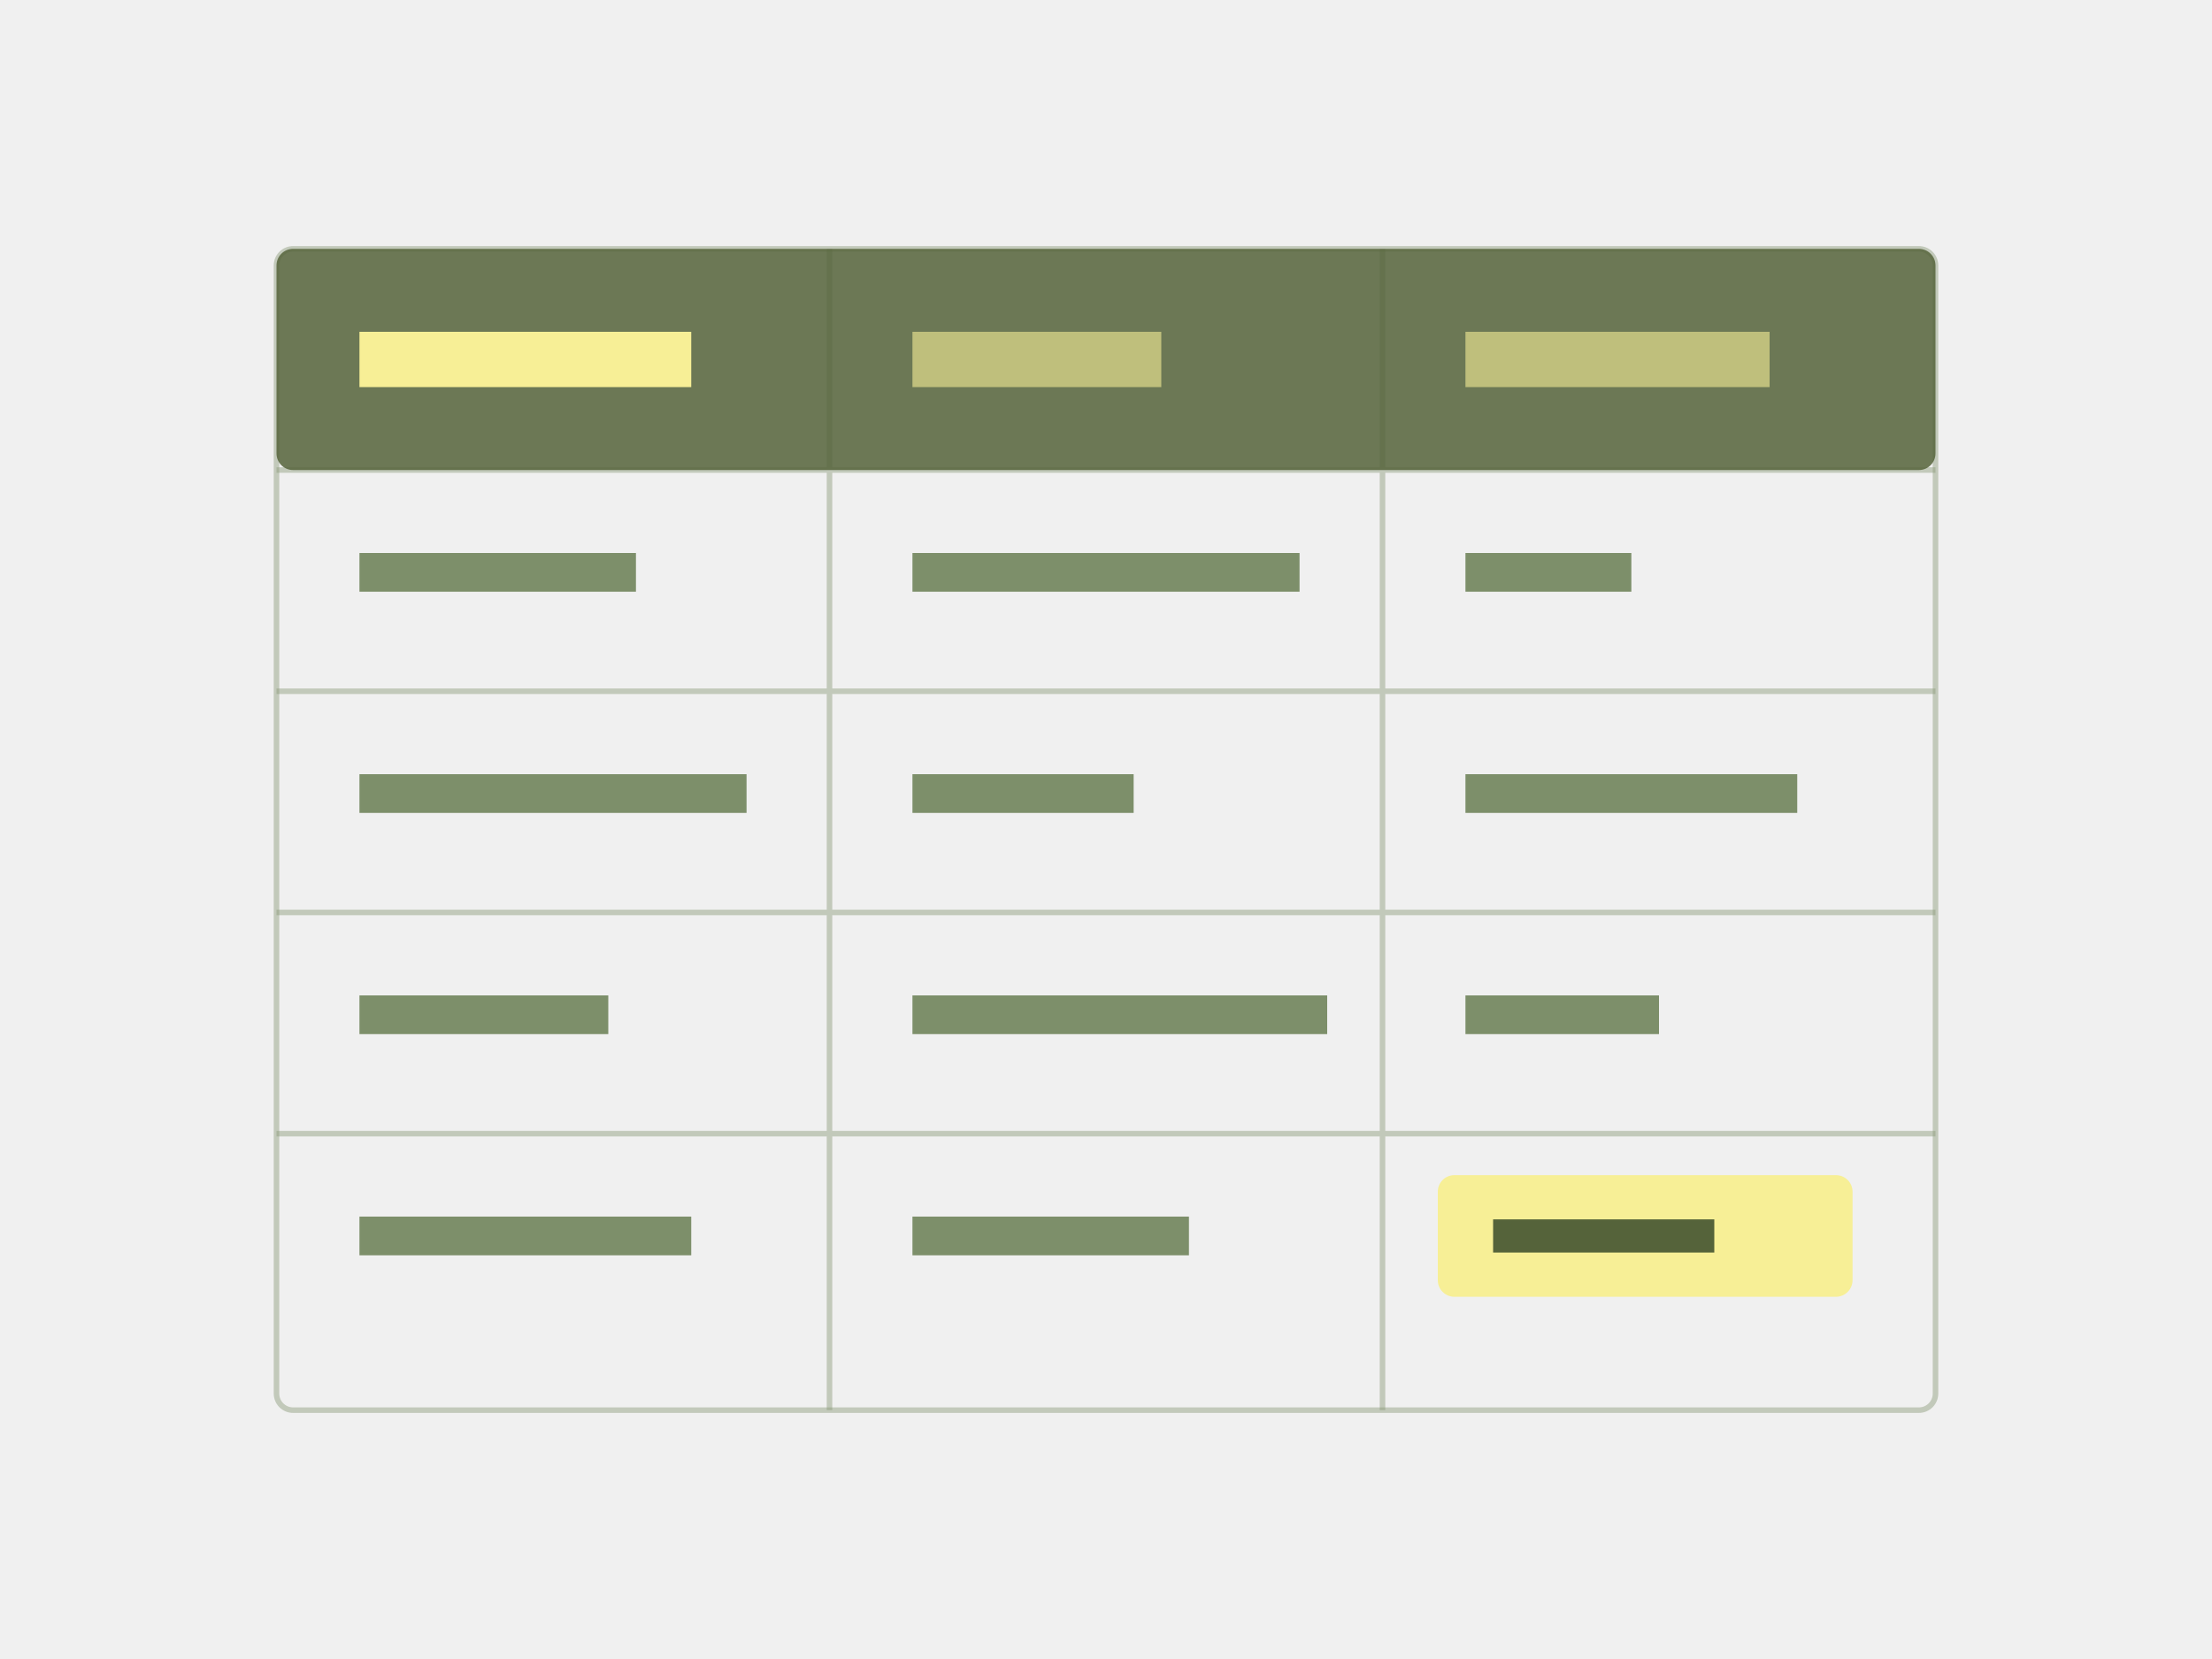
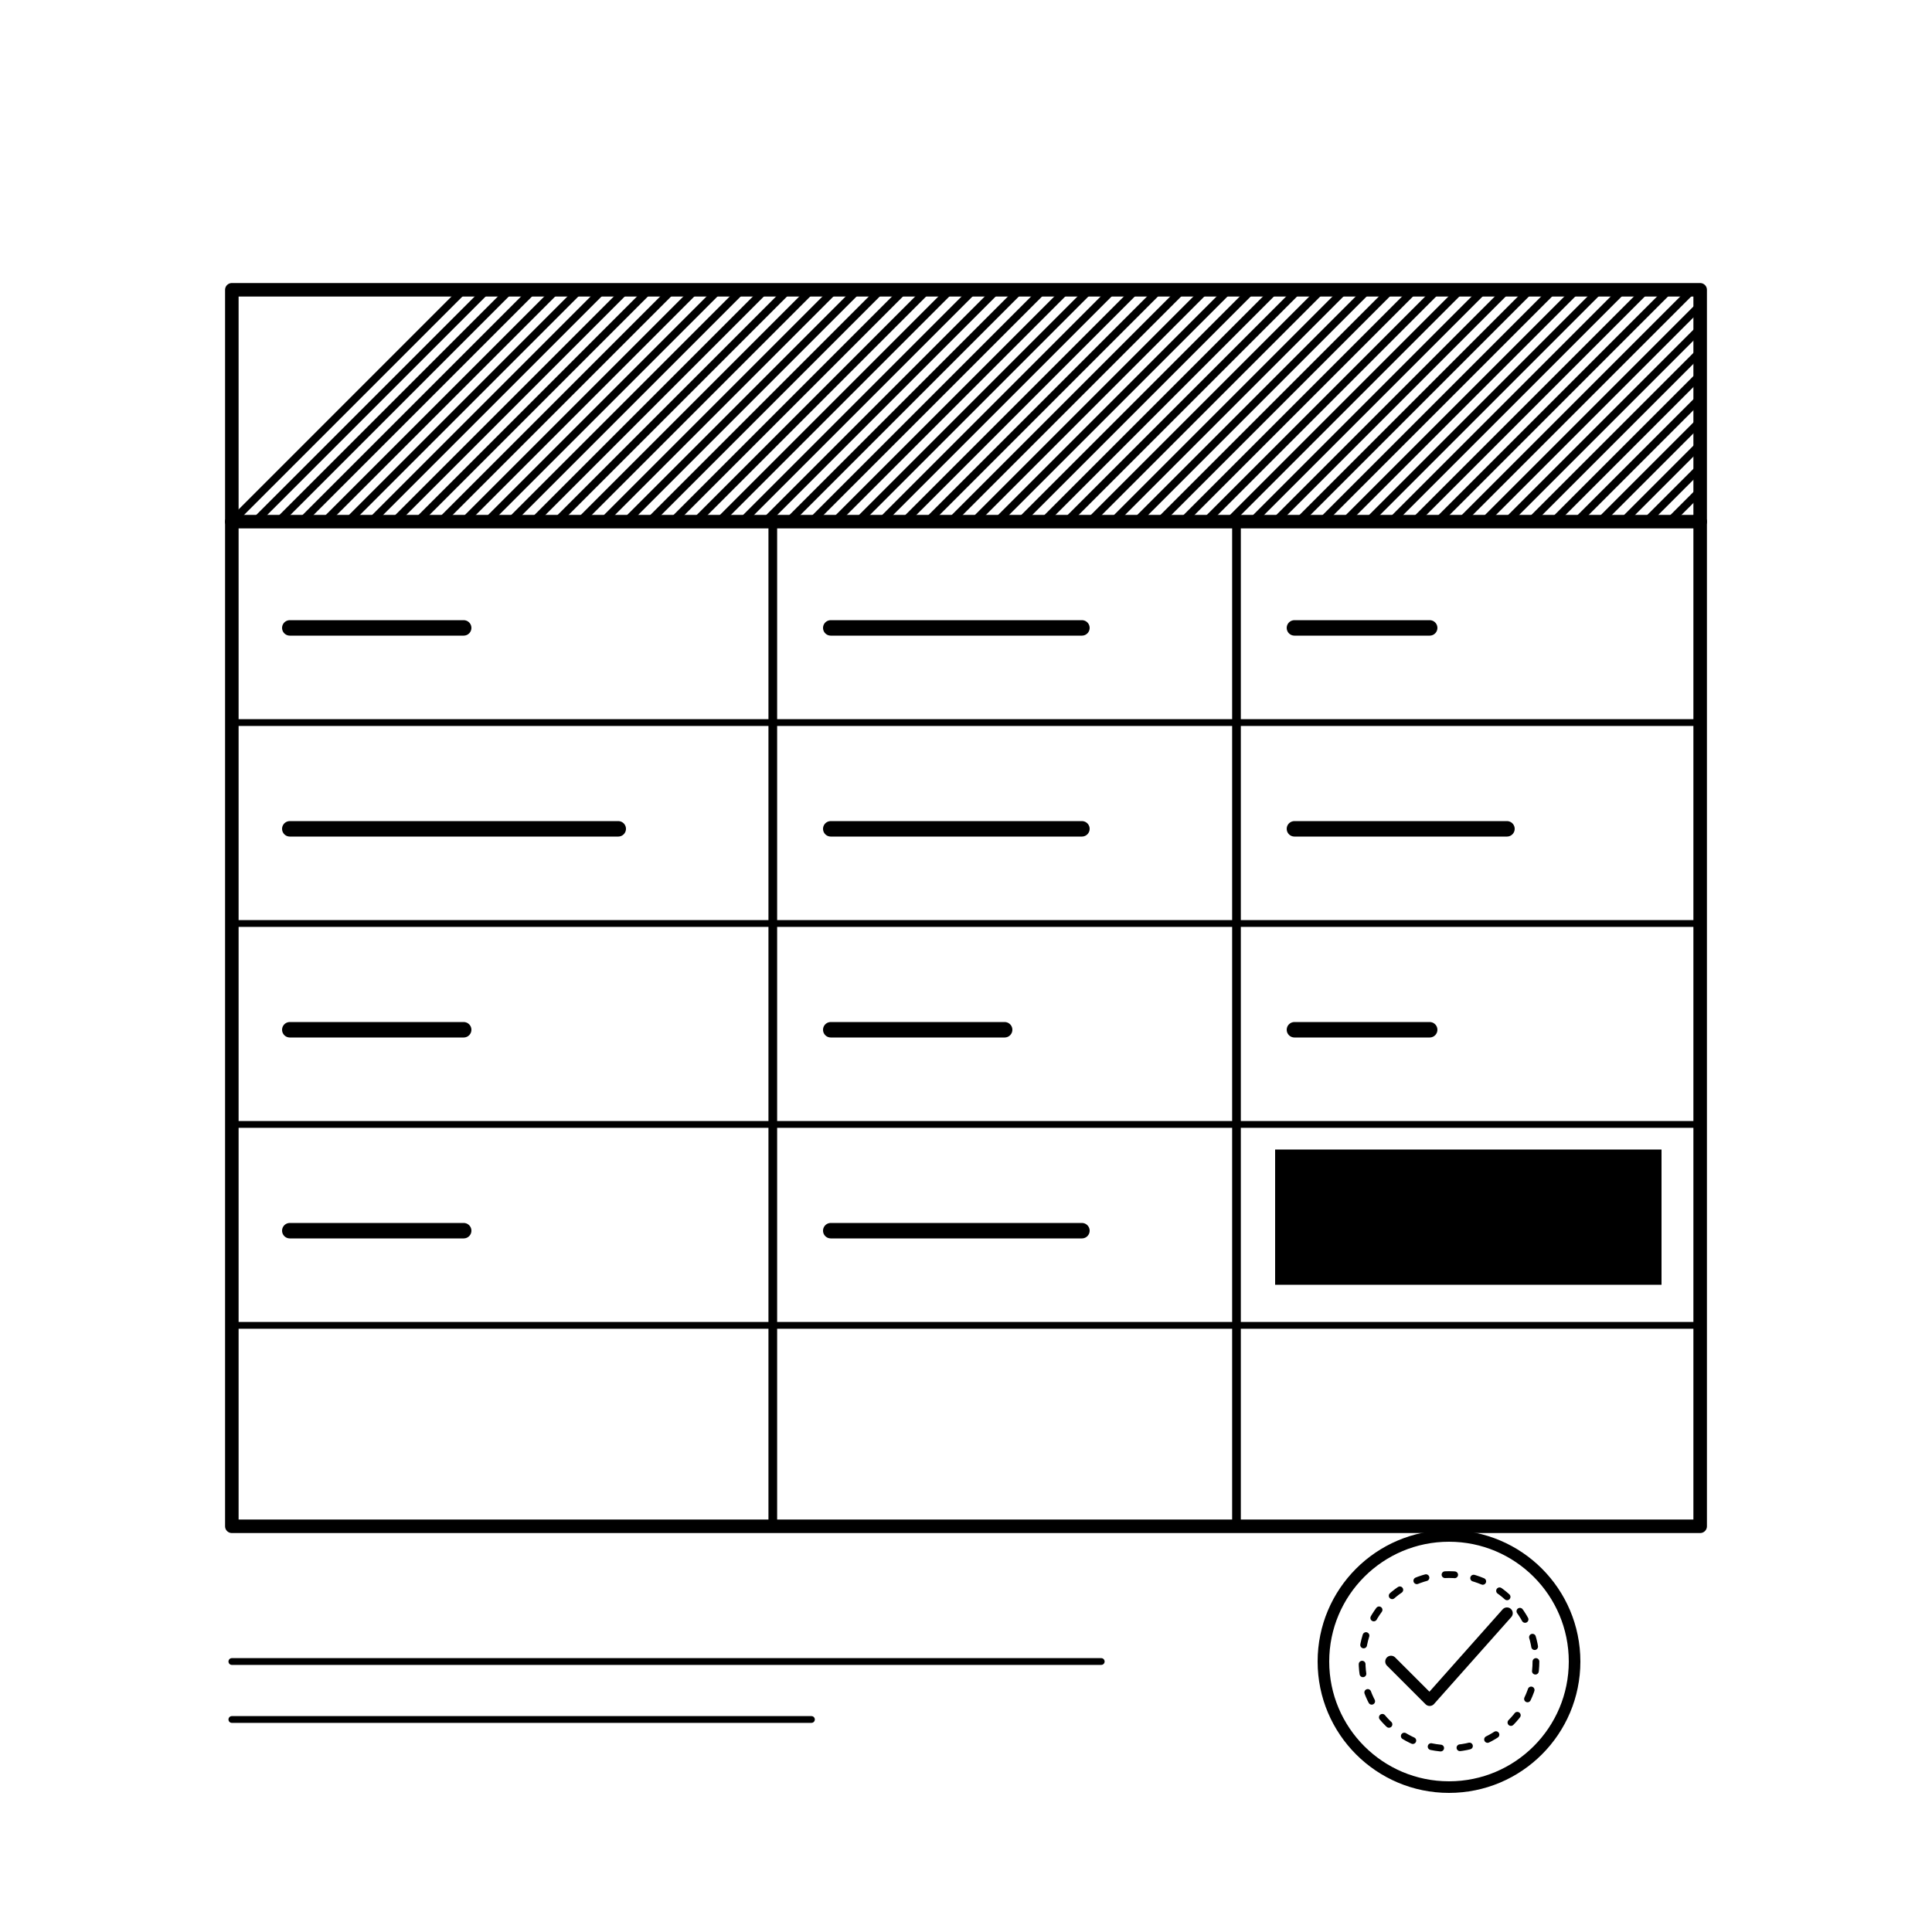
- <svg xmlns="http://www.w3.org/2000/svg" viewBox="0 0 800 600" role="img" aria-label="Ledger grid with highlighted deal terms">
-   <g fill="none" stroke="#8a9a78" stroke-opacity=".45" stroke-width="2">
-     <rect x="100" y="90" width="600" height="420" rx="6" />
-     <path d="M100 170H700M100 250H700M100 330H700M100 410H700M300 90V510M500 90V510" />
-   </g>
-   <rect x="100" y="90" width="600" height="80" rx="6" fill="#55633a" fill-opacity=".85" />
-   <rect x="130" y="120" width="120" height="20" fill="#f7ef96" />
-   <rect x="330" y="120" width="90" height="20" fill="#f7ef96" fill-opacity=".6" />
-   <rect x="530" y="120" width="110" height="20" fill="#f7ef96" fill-opacity=".6" />
-   <g fill="#7d8f6a">
-     <rect x="130" y="200" width="100" height="14" />
-     <rect x="330" y="200" width="140" height="14" />
-     <rect x="530" y="200" width="60" height="14" />
-     <rect x="130" y="280" width="140" height="14" />
-     <rect x="330" y="280" width="80" height="14" />
-     <rect x="530" y="280" width="120" height="14" />
-     <rect x="130" y="360" width="90" height="14" />
-     <rect x="330" y="360" width="150" height="14" />
-     <rect x="530" y="360" width="70" height="14" />
-     <rect x="130" y="440" width="120" height="14" />
-     <rect x="330" y="440" width="100" height="14" />
-   </g>
-   <rect x="520" y="425" width="150" height="44" rx="6" fill="#f7ef96" />
-   <rect x="540" y="441" width="80" height="12" fill="#55633a" />
+ <svg xmlns="http://www.w3.org/2000/svg" viewBox="0 0 200 200" fill="none" stroke="#000" stroke-width="1" stroke-linecap="round" stroke-linejoin="round">
+   <rect width="200" height="200" fill="#fff" stroke="none" />
+   <rect x="24" y="30" width="152" height="128" stroke-width="1.4" />
+   <path stroke-width="1.4" d="M24 54H176" />
+   <path stroke-width=".8" d="M24.0 54.0L48.0 30.0M26.4 54.0L50.4 30.0M28.8 54.0L52.8 30.0M31.2 54.0L55.2 30.0M33.6 54.0L57.6 30.0M36.0 54.0L60.0 30.0M38.4 54.0L62.4 30.0M40.8 54.0L64.8 30.0M43.2 54.0L67.2 30.0M45.6 54.0L69.6 30.0M48.0 54.0L72.0 30.0M50.4 54.0L74.4 30.0M52.8 54.0L76.8 30.0M55.2 54.0L79.2 30.0M57.6 54.0L81.6 30.0M60.0 54.0L84.0 30.0M62.4 54.0L86.4 30.0M64.8 54.0L88.8 30.0M67.2 54.0L91.2 30.0M69.6 54.0L93.6 30.0M72.0 54.0L96.0 30.0M74.4 54.0L98.4 30.0M76.8 54.0L100.8 30.0M79.2 54.0L103.2 30.0M81.6 54.0L105.6 30.0M84.0 54.0L108.0 30.0M86.4 54.0L110.4 30.0M88.8 54.0L112.8 30.0M91.2 54.0L115.2 30.0M93.6 54.0L117.6 30.0M96.0 54.0L120.0 30.0M98.4 54.0L122.4 30.0M100.8 54.0L124.8 30.0M103.2 54.0L127.2 30.0M105.6 54.0L129.6 30.0M108.0 54.0L132.0 30.0M110.4 54.0L134.4 30.0M112.8 54.0L136.8 30.0M115.2 54.0L139.2 30.0M117.6 54.0L141.6 30.0M120.0 54.0L144.0 30.0M122.4 54.0L146.4 30.0M124.8 54.0L148.8 30.0M127.2 54.0L151.2 30.0M129.6 54.0L153.6 30.0M132.0 54.0L156.0 30.0M134.4 54.0L158.4 30.0M136.8 54.0L160.8 30.0M139.2 54.0L163.2 30.0M141.6 54.0L165.6 30.0M144.0 54.0L168.0 30.0M146.4 54.0L170.4 30.0M148.8 54.0L172.8 30.0M151.2 54.0L175.2 30.0M153.6 54.0L176.0 31.6M156.0 54.0L176.0 34.0M158.4 54.0L176.0 36.4M160.8 54.0L176.0 38.8M163.2 54.0L176.0 41.2M165.6 54.0L176.0 43.6M168.0 54.0L176.0 46.0M170.4 54.0L176.0 48.4M172.8 54.0L176.0 50.8M175.2 54.0L176.0 53.2" />
+   <path stroke-width=".7" d="M24 74.8H176" />
+   <path stroke-width=".7" d="M24 95.6H176" />
+   <path stroke-width=".7" d="M24 116.4H176" />
+   <path stroke-width=".7" d="M24 137.2H176" />
+   <path stroke-width=".9" d="M80 54V158M128 54V158" />
+   <path stroke-width="1.6" d="M30 65.0h18" />
+   <path stroke-width="1.6" d="M86 65.0h26" />
+   <path stroke-width="1.6" d="M134 65.0h14" />
+   <path stroke-width="1.6" d="M30 85.8h34" />
+   <path stroke-width="1.6" d="M86 85.8h26" />
+   <path stroke-width="1.6" d="M134 85.8h22" />
+   <path stroke-width="1.6" d="M30 106.6h18" />
+   <path stroke-width="1.6" d="M86 106.6h18" />
+   <path stroke-width="1.6" d="M134 106.6h14" />
+   <path stroke-width="1.6" d="M30 127.4h18" />
+   <path stroke-width="1.6" d="M86 127.4h26" />
+   <path stroke-width="1.6" d="M134 127.4h28" />
+   <rect x="132" y="119" width="40" height="14" fill="#000" stroke="none" />
+   <circle cx="150" cy="172" r="13" stroke-width="1.2" />
+   <circle cx="150" cy="172" r="9" stroke-width=".7" stroke-dasharray="1 2" />
+   <path stroke-width="1.2" d="M144 172l4 4l8-9" />
+   <path stroke-width=".7" d="M24 172h90M24 178h60" />
</svg>
